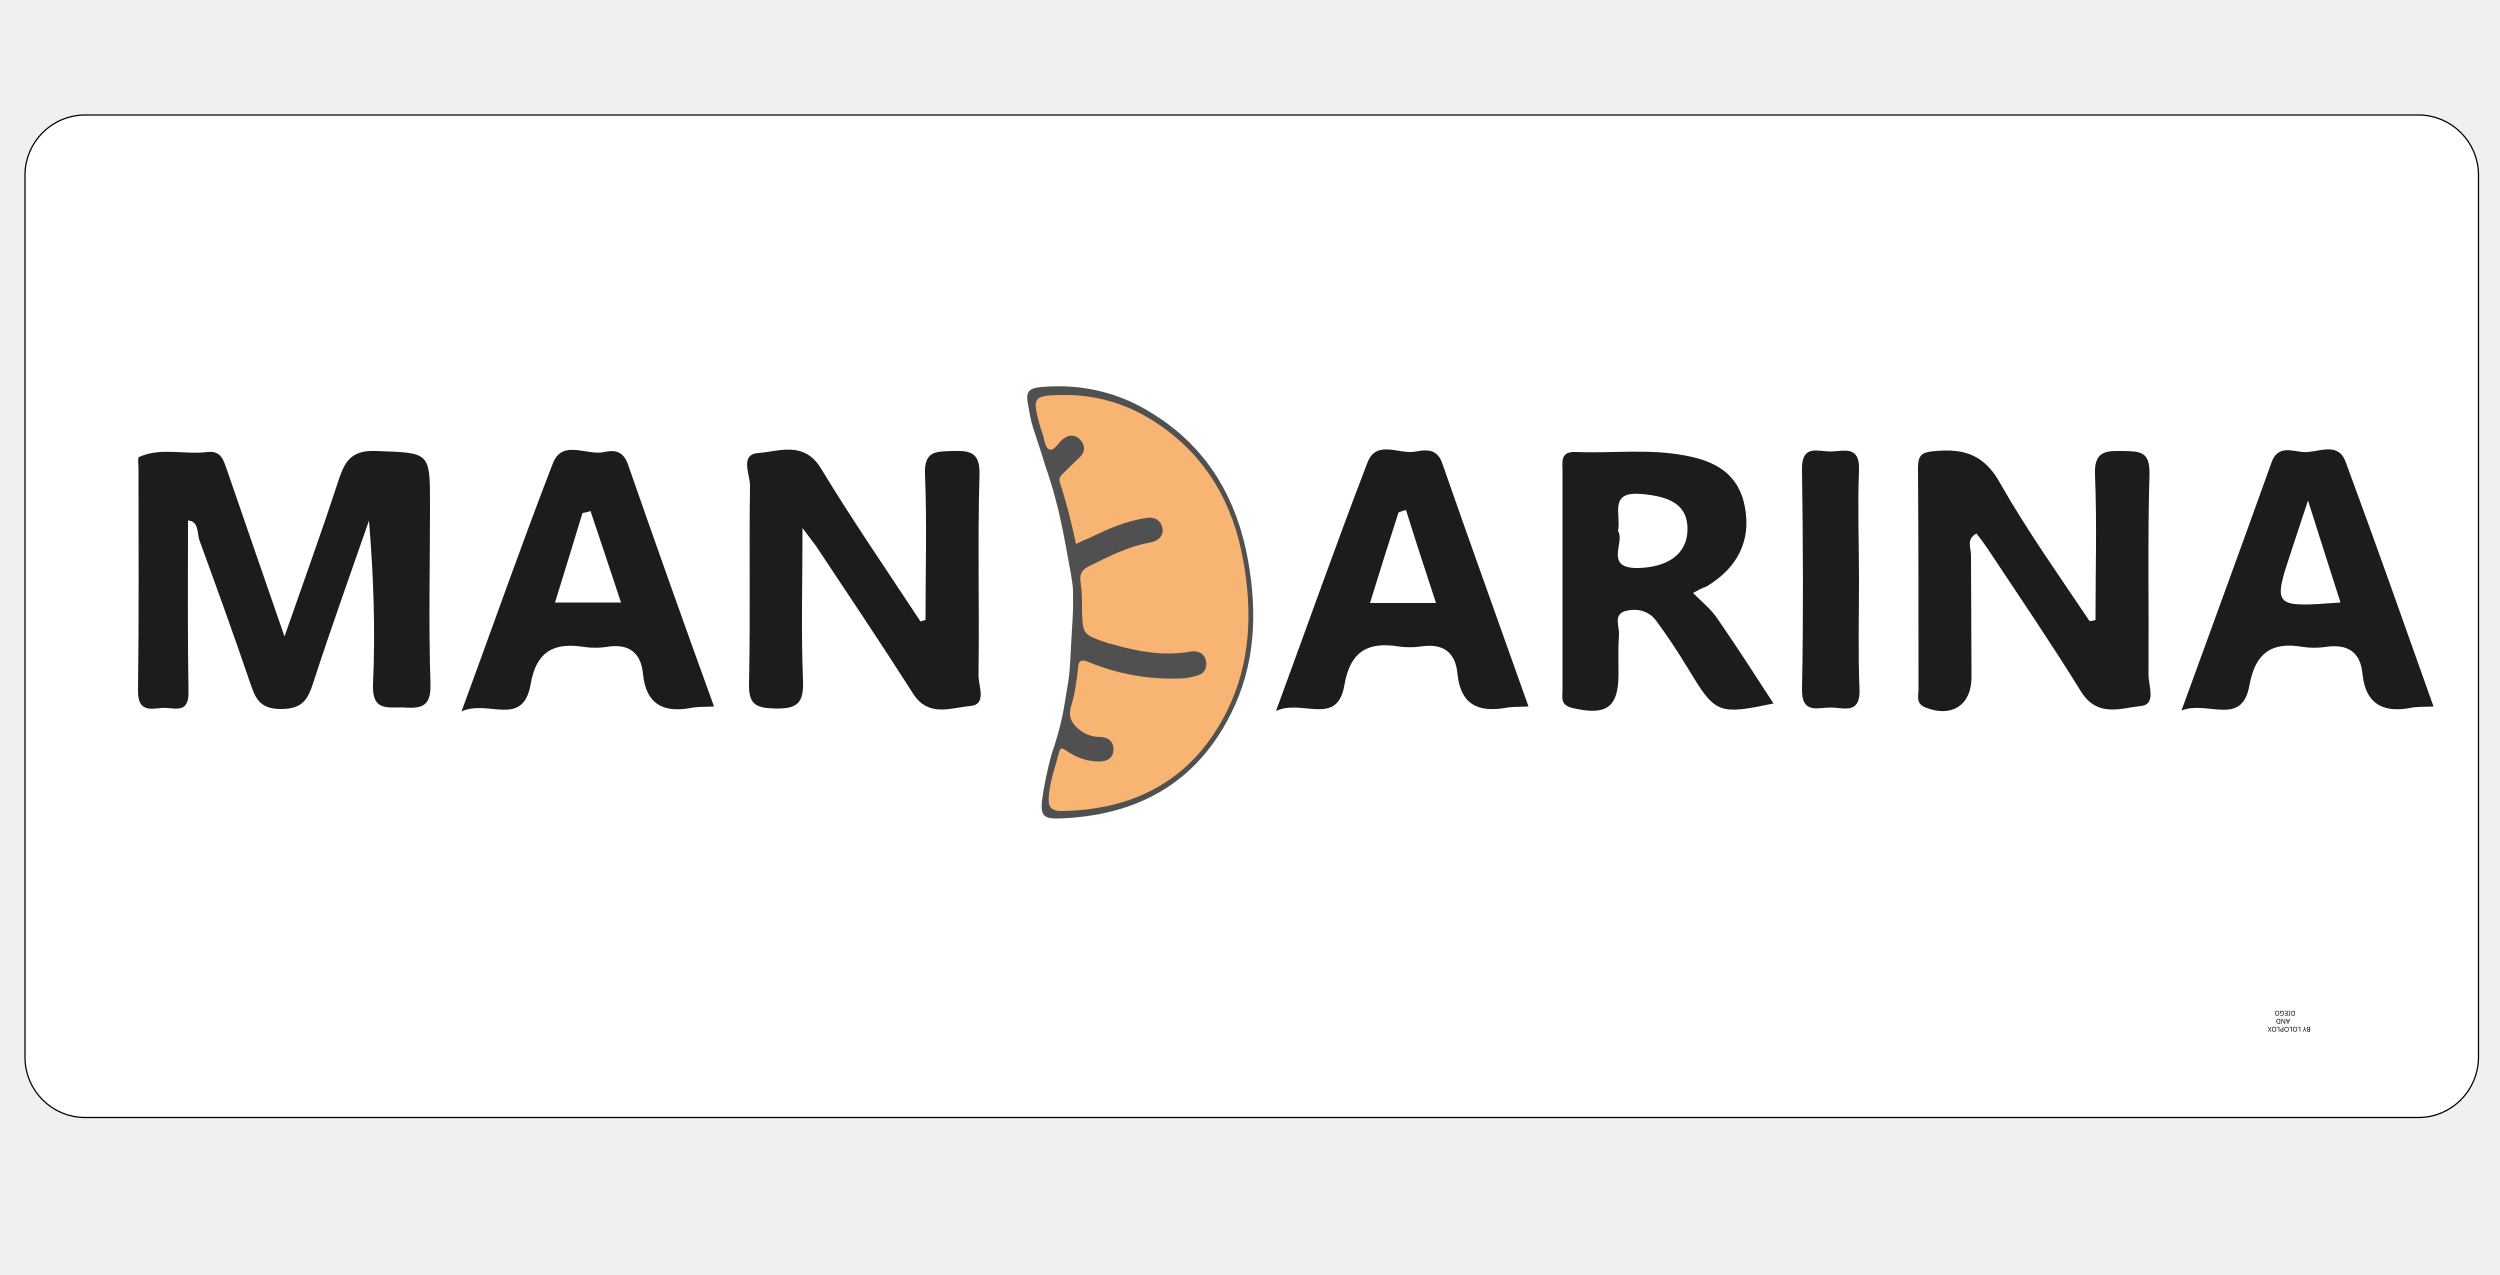
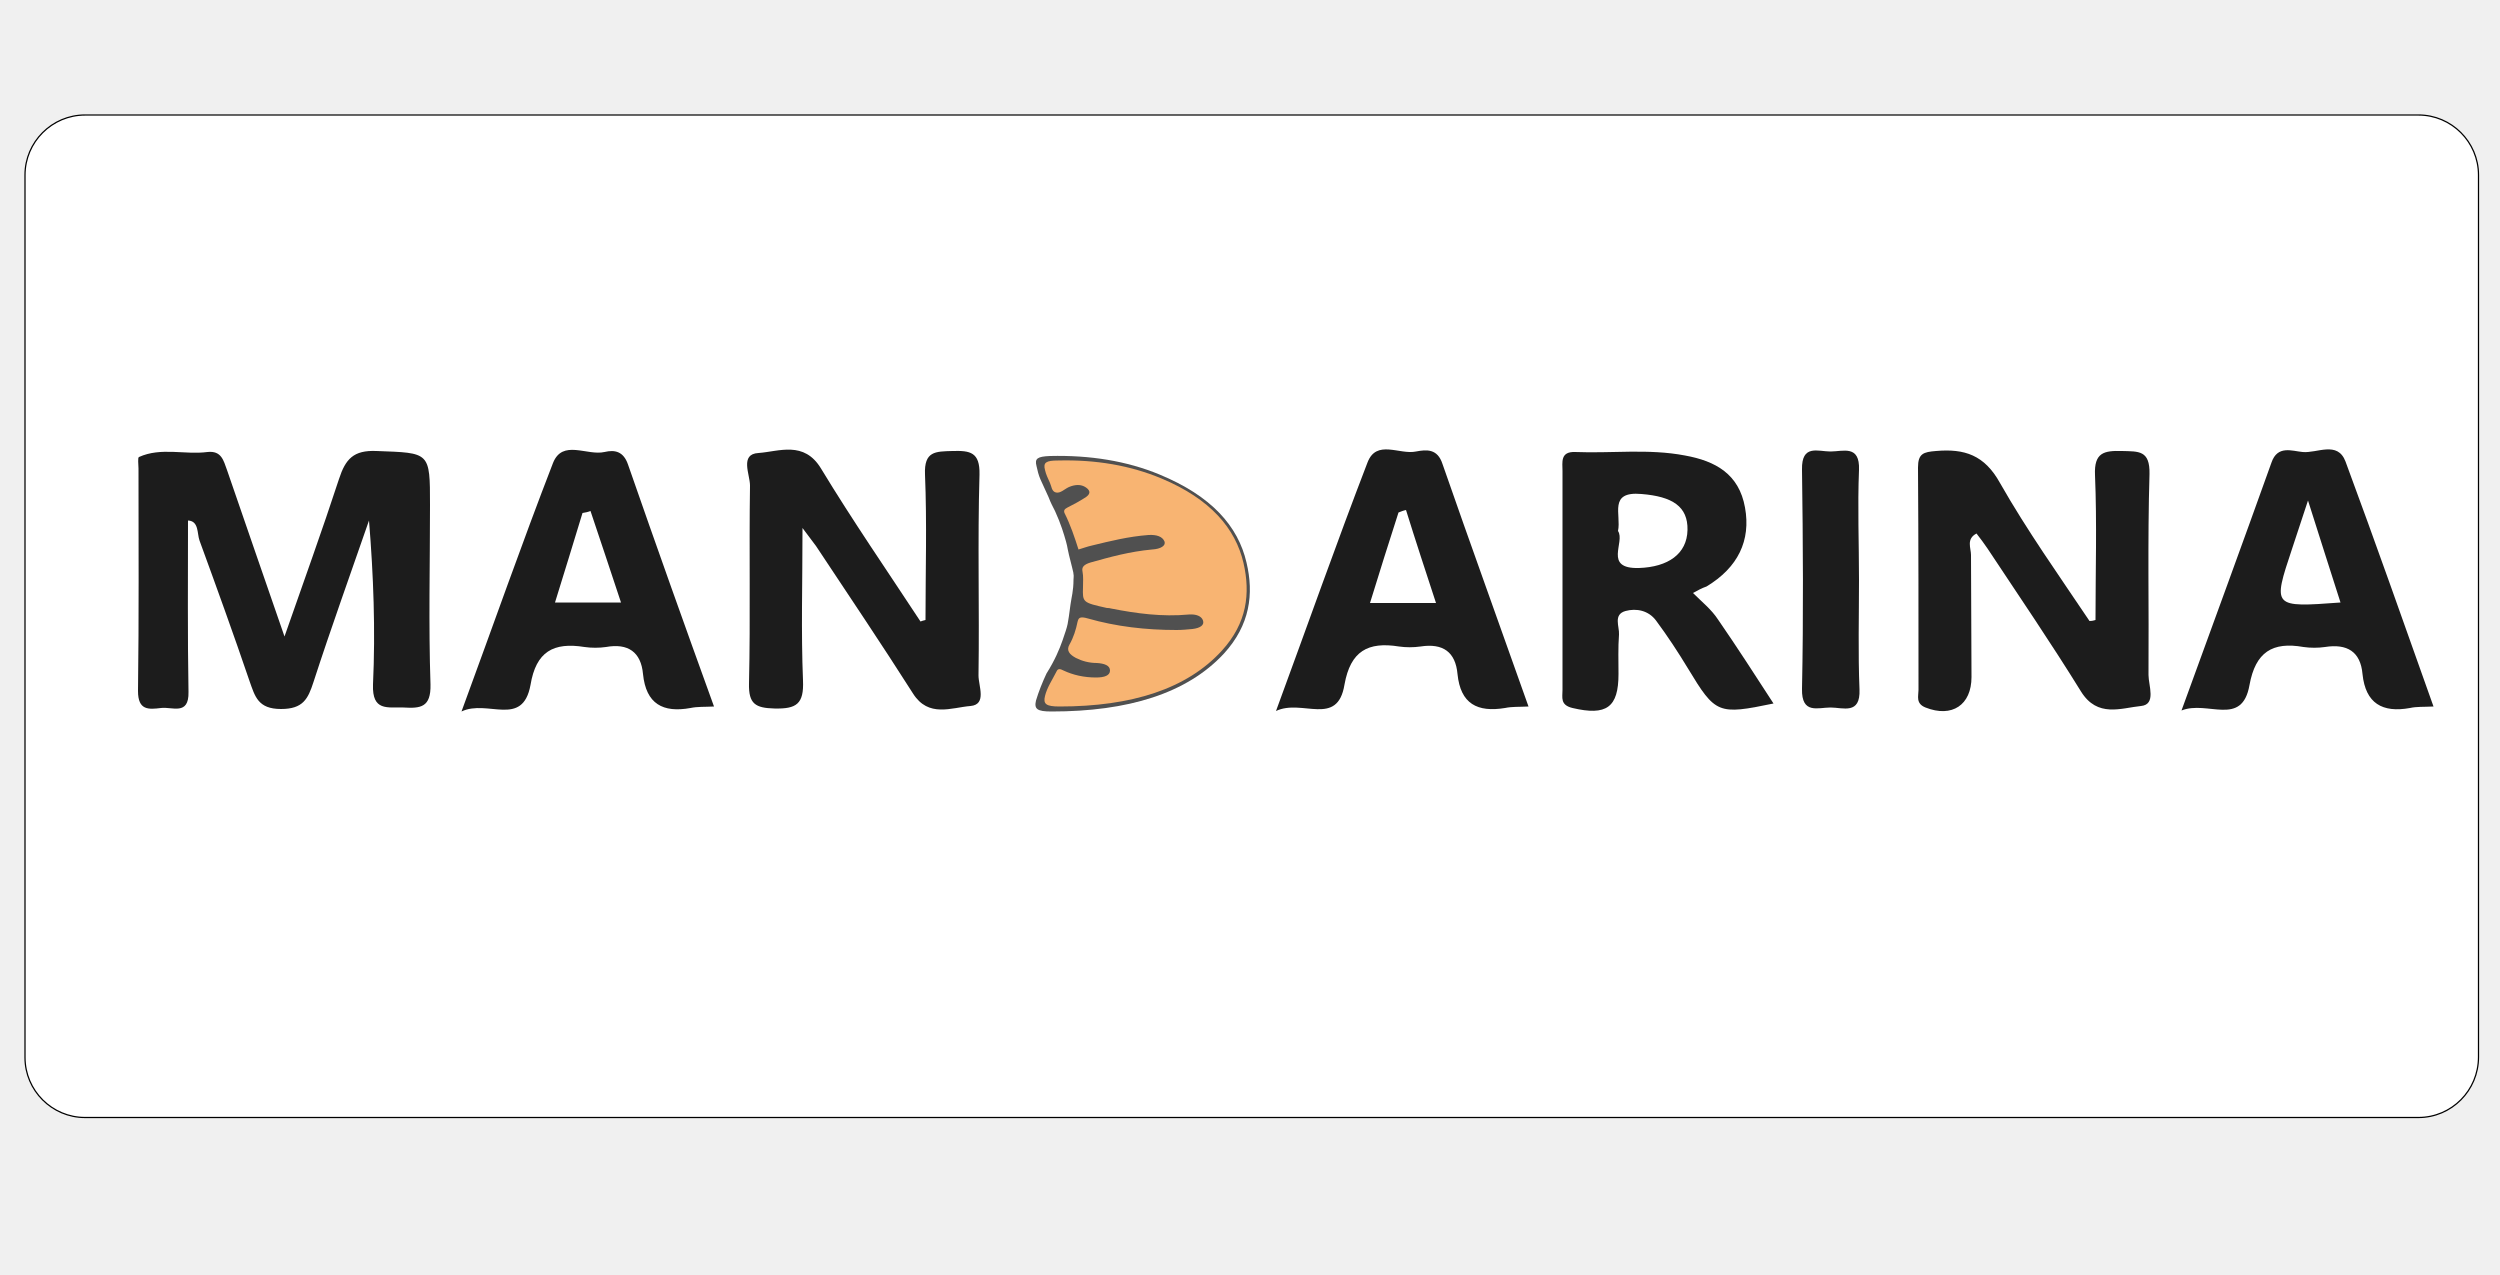
<svg xmlns="http://www.w3.org/2000/svg" version="1.1" id="Capa_1" x="0px" y="0px" viewBox="0 0 500 255" style="enable-background:new 0 0 500 255;" xml:space="preserve">
  <style type="text/css">
	.st0{display:none;}
	.st1{display:inline;fill:#333333;}
	.st2{fill:#FFFFFF;stroke:#000000;stroke-width:0.25;stroke-miterlimit:10;}
	.st3{fill:none;}
	.st4{fill:#505050;}
	.st5{fill:#F8B472;}
	.st6{fill:#1C1C1C;}
	.st7{display:none;fill:#1C1C1C;}
	.st8{display:none;fill:#FFFFFF;}
	.st9{fill:#FFFFFF;}
- 	.st10{font-family:'MyriadPro-Regular';}
- 	.st11{font-size:1.321px;}
</style>
  <g class="st0">
    <path class="st1" d="M484,224.3H18c-6.6,0-12-5.4-12-12V36.1c0-6.6,5.4-12,12-12h466c6.6,0,12,5.4,12,12v176.1   C496,218.9,490.6,224.3,484,224.3z" />
  </g>
  <g>
    <path class="st2" d="M483.7,223.5H17c-6.6,0-12-5.4-12-12V35c0-6.6,5.4-12,12-12h466.7c6.6,0,12,5.4,12,12v176.4   C495.7,218.1,490.3,223.5,483.7,223.5z" />
  </g>
  <path class="st3" d="M257.5,220.8c-93.7,0-187.4,0-281.2,0.1c-4.2,0-5-0.8-5-5c0.2-61.8,0.2-123.5,0-185.3c0-4,0.6-5.1,4.9-5.1  c187.6,0.1,375.3,0.1,562.9,0c3.8,0,4.7,0.8,4.7,4.7c-0.1,62-0.2,123.9,0,185.9c0,4.6-1.5,4.7-5.3,4.7  C444.9,220.8,351.2,220.8,257.5,220.8z" />
  <g>
-     <path class="st4" d="M206.6,85.5c-0.5-1.5-0.7-3.1-1-4.6c-0.5-2.5,0.1-3.3,2.7-3.5c8.1-0.7,15.7,1.1,22.5,5.5   c10.8,6.8,16.6,16.9,18.8,29.1c1.9,10.6,1.5,21.1-3.5,30.9c-7,13.9-18.9,20.3-34.4,20.8c-3,0.1-3.6-0.7-3.3-3.6   c0.4-3,1.1-6.3,1.9-9.2c1.6-4.6,2.4-8.4,2.8-11.2c1-6,0.8-5,1.2-12.2c0.1-2.5,0.4-4.7,0.3-8.4c0-0.9,0.1-1.2-0.4-4.2   c-1.3-7.1-1.1-6.2-1.6-8.6c-0.5-2.4-1.2-5.9-2.6-10.3c-0.5-1.7-0.9-2.5-1.5-4.7" />
-     <path class="st5" d="M215.2,108.8c-0.9-4.2-1.9-8.3-3.2-12.2c-0.3-0.8,0-1.3,0.5-1.8c1.1-1.1,2.2-2.2,3.4-3.3   c1.2-1.2,1.2-2.4,0.1-3.6c-1.1-1.1-2.3-1-3.5,0c-0.9,0.7-1.6,2.3-2.6,2c-1-0.4-1-2.1-1.4-3.2c-0.5-1.4-0.9-2.9-1.2-4.3   c-0.5-2.4,0.1-3.1,2.5-3.3c7.7-0.6,14.8,1.1,21.2,5.3c10.2,6.6,15.7,16.3,17.7,28c1.8,10.2,1.4,20.3-3.3,29.8   c-6.6,13.3-17.8,19.6-32.5,20c-2.8,0.1-3.4-0.7-3.1-3.4c0.3-2.9,1.3-5.6,2-8.3c0.3-1.2,0.8-0.8,1.4-0.4c2,1.4,4.2,2.2,6.7,2.2   c1.7,0,2.8-0.8,2.8-2.5c0-1.6-1.2-2.4-2.7-2.4c-1.7,0-3.1-0.6-4.3-1.6c-1.4-1.2-2.1-2.5-1.5-4.5c0.8-2.5,1.1-5.1,1.4-7.6   c0.1-1.4,0.4-2,2.1-1.3c5.8,2.4,11.9,3.5,18.2,3.3c1.1,0,2.2-0.2,3.2-0.5c1.6-0.3,2.4-1.4,2.1-3c-0.3-1.5-1.5-2.1-3-1.9   c-5.5,1-10.7,0-15.9-1.5c-0.3-0.1-0.5-0.1-0.8-0.2c-5-1.7-5-1.7-5.1-6.9c0-1.8,0-3.6-0.3-5.3c-0.2-1.5,0.2-2.4,1.6-3.1   c4-2,7.9-4,12.3-4.8c1.8-0.3,2.8-1.5,2.5-2.9c-0.4-1.7-1.7-2.3-3.3-2c-4,0.6-7.7,2.2-11.3,4C217,107.9,216.2,108.3,215.2,108.8z" />
+     <path class="st4" d="M208.1,95.9c-0.4-0.9-0.6-1.8-0.8-2.7c-0.4-1.5,0.2-1.9,2.7-2c8-0.2,15.4,1,21.9,3.7   c10.4,4.3,15.7,10.3,17.4,17.6c1.5,6.3,0.7,12.5-4.5,18.2c-7.4,8-19.2,11.6-34.5,11.6c-2.9,0-3.5-0.5-3.1-2.2   c0.5-1.7,1.3-3.7,2.1-5.4c1.7-2.7,2.6-4.9,3.2-6.6c1.2-3.5,1-2.9,1.6-7.2c0.2-1.5,0.6-2.7,0.6-5c0-0.5,0.2-0.7-0.3-2.5   c-1.1-4.2-0.8-3.7-1.2-5.1c-0.4-1.4-1-3.5-2.2-6.1c-0.5-1-0.8-1.5-1.3-2.8" />
+     <path class="st5" d="M215.7,109.9c-0.8-2.5-1.6-4.9-2.8-7.3c-0.2-0.5,0-0.8,0.6-1.1c1.2-0.6,2.3-1.2,3.4-1.9   c1.2-0.7,1.3-1.4,0.3-2.1c-1-0.7-2.2-0.6-3.4-0.1c-0.9,0.4-1.7,1.3-2.6,1.1c-0.9-0.2-0.9-1.3-1.2-1.9c-0.4-0.9-0.8-1.7-1-2.6   c-0.4-1.5,0.2-1.9,2.6-1.9c7.6-0.2,14.5,1,20.7,3.6c9.8,4.1,14.8,10,16.4,16.9c1.4,6.1,0.7,12-4.3,17.5c-7,7.7-18.1,11.2-32.5,11.2   c-2.7,0-3.3-0.5-2.9-2.1c0.4-1.7,1.5-3.3,2.3-4.9c0.3-0.7,0.8-0.5,1.4-0.2c1.9,0.9,4.1,1.4,6.5,1.4c1.7,0,2.8-0.4,2.8-1.4   c0-1-1.1-1.4-2.6-1.5c-1.6,0-3-0.4-4.2-1c-1.3-0.7-2-1.5-1.3-2.7c0.8-1.4,1.3-3,1.6-4.5c0.2-0.8,0.4-1.2,2.1-0.7   c5.6,1.6,11.5,2.3,17.7,2.3c1.1,0,2.1-0.1,3.2-0.2c1.6-0.2,2.4-0.8,2.1-1.7c-0.3-0.9-1.4-1.3-2.8-1.2c-5.4,0.5-10.5-0.2-15.6-1.2   c-0.3-0.1-0.5-0.1-0.8-0.1c-4.9-1.1-4.9-1.1-4.8-4.2c0-1,0.1-2.1-0.1-3.1c-0.2-0.9,0.3-1.4,1.6-1.8c3.9-1.1,7.9-2.2,12.3-2.6   c1.8-0.1,2.8-0.8,2.5-1.6c-0.4-1-1.6-1.4-3.2-1.3c-4,0.3-7.6,1.2-11.3,2.1C217.5,109.3,216.7,109.6,215.7,109.9z" />
  </g>
  <g id="Capa_2">
    <path class="st6" d="M56.9,127.3c3.8-10.9,7.5-21.1,10.9-31.5c1.3-4,2.9-5.8,7.5-5.6C86,90.6,86,90.3,86,101c0,12-0.3,24,0.1,35.9   c0.1,4.6-2,4.8-5.4,4.6c-3.2-0.1-6.3,0.8-6.1-4.6c0.5-10.9,0.1-21.8-0.8-32.8c-3.7,10.7-7.6,21.5-11.1,32.3   c-1.1,3.4-2.1,5.4-6.5,5.4c-4.6,0-5.2-2.5-6.3-5.6c-3.2-9.4-6.6-18.8-10-28.1c-0.5-1.4-0.1-3.9-2.3-4c0,11.5-0.1,22.9,0.1,34.3   c0.1,4.8-3.3,2.9-5.5,3.2c-2.5,0.3-4.6,0.5-4.6-3.4c0.2-14.8,0.1-29.6,0.1-44.5c0-0.8-0.2-2.2,0.1-2.3c4.4-2,9.2-0.4,13.7-1   c2.8-0.3,3.2,1.7,3.9,3.6C49.1,104.8,52.9,115.7,56.9,127.3z" />
    <path class="st6" d="M185.1,124c0-9.7,0.3-19.4-0.1-29.1c-0.2-4.7,2.1-4.6,5.5-4.7c3.5-0.1,5.5,0.2,5.4,4.7   c-0.4,13.4,0,26.8-0.2,40.2c0,2.1,1.7,5.8-1.6,6.1c-3.8,0.3-8.4,2.4-11.5-2.5c-6.3-9.9-12.9-19.7-19.4-29.5   c-0.6-0.8-1.2-1.6-2.7-3.6c0,11-0.3,20.8,0.1,30.5c0.2,4.7-1.3,5.7-5.7,5.6c-3.8-0.1-5.2-0.9-5.1-5c0.3-13.2,0-26.4,0.2-39.6   c0-2.2-2.1-6.3,1.7-6.5c4.1-0.3,9.1-2.5,12.5,3.1c6.3,10.4,13.2,20.4,19.9,30.6C184.3,124.2,184.7,124.1,185.1,124z" />
    <path class="st6" d="M419.1,124c0-9.7,0.3-19.4-0.1-29c-0.2-4.5,1.8-4.9,5.4-4.8c3.3,0.1,5.6-0.2,5.5,4.6   c-0.4,13.4-0.1,26.8-0.2,40.2c0,2.1,1.6,5.9-1.5,6.2c-4,0.4-8.7,2.4-12-2.9c-6-9.7-12.4-19.1-18.7-28.6c-0.7-1-1.4-2-2.2-3   c-2.1,1.1-1.1,2.9-1.1,4.3c0,8.1,0.1,16.2,0.1,24.4c0,5.6-3.9,8.2-9.2,6.1c-2-0.8-1.4-2.3-1.4-3.5c0-14.8,0-29.6-0.1-44.5   c0-2.8,1.1-3.1,3.6-3.3c5.7-0.5,9.7,0.8,12.8,6.4c5.4,9.5,11.8,18.5,17.9,27.6C418.4,124.2,418.8,124.1,419.1,124z" />
    <path class="st7" d="M207.7,115.7c0-7.3,0-14.6,0-21.9c0-1.9-0.1-3.6,2.7-3.5c7.7,0.4,15.5-0.7,23.2,0.9   c12.9,2.6,18.7,9.4,19.4,22.7c0.6,12.4-6,22.6-16.9,26.1c-8.6,2.7-17.4,1.3-26.1,1.6c-3.2,0.1-2.1-2.4-2.2-3.9   C207.7,130.3,207.7,123,207.7,115.7z" />
    <path class="st6" d="M338.6,118.6c1.8,1.8,3.7,3.3,5,5.3c3.8,5.5,7.4,11.1,11.1,16.8c-11.1,2.3-11.6,2.1-17.1-7   c-2-3.3-4.1-6.5-6.4-9.6c-1.5-2-3.9-2.5-6.1-1.9c-2.5,0.7-1.2,3.1-1.3,4.7c-0.2,2.6-0.1,5.3-0.1,7.9c0,6.7-2.4,8.4-9.2,6.8   c-2.5-0.6-2-2.1-2-3.6c0-14.6,0-29.2,0-43.8c0-1.7-0.5-3.9,2.5-3.8c7.3,0.3,14.7-0.7,22,0.7c6.1,1.1,10.8,3.7,12,10.4   c1.2,6.6-1.4,12-7.7,15.8C340.4,117.6,339.5,118.1,338.6,118.6z" />
    <path class="st6" d="M92.3,142.3c6.4-17.4,12.1-33.7,18.3-49.7c1.9-4.8,6.8-1.4,10.3-2.2c2.1-0.5,3.8-0.1,4.7,2.5   c5.6,16.1,11.3,32.1,17.2,48.4c-1.9,0.1-3.3,0-4.7,0.3c-5.5,1-8.9-0.8-9.5-6.8c-0.4-4.4-3-6.2-7.4-5.4c-1.4,0.2-2.9,0.2-4.3,0   c-6.2-1-9.7,0.9-10.8,7.6C104.5,145.6,97.5,139.8,92.3,142.3z" />
    <path class="st6" d="M305.7,141.3c-1.9,0.1-3.3,0-4.7,0.3c-5.5,0.9-8.9-0.8-9.5-6.8c-0.4-4.4-2.9-6.2-7.4-5.5   c-1.4,0.2-2.9,0.2-4.3,0c-6.2-1-9.7,0.9-10.9,7.6c-1.4,8.6-8.5,2.8-13.7,5.3c6.4-17.4,12.1-33.6,18.3-49.7c1.8-4.7,6.4-1.5,9.7-2.2   c2.1-0.4,4.3-0.6,5.3,2.5C294.1,108.9,299.9,124.9,305.7,141.3z" />
    <path class="st6" d="M486.7,141.3c-2,0.1-3.4,0-4.7,0.3c-5.5,1-8.9-0.9-9.5-6.8c-0.4-4.5-3.1-6.1-7.5-5.4c-1.4,0.2-2.9,0.2-4.3,0   c-6.2-1.1-9.6,1-10.8,7.6c-1.5,8.5-8.4,3-13.6,5.1c6.3-17.3,12.2-33.4,18-49.6c1.2-3.5,4.1-2.3,6.2-2.1c2.9,0.3,7-2.3,8.6,1.9   C475.1,108.5,480.8,124.7,486.7,141.3z" />
    <path class="st6" d="M371.8,116c0,7.3-0.2,14.6,0.1,21.9c0.2,5.1-3.3,3.6-5.8,3.6c-2.5,0-5.8,1.4-5.7-3.7c0.3-14.6,0.2-29.3,0-43.9   c-0.1-5.1,3.2-3.6,5.7-3.6c2.5,0,5.9-1.4,5.7,3.7C371.5,101.3,371.8,108.7,371.8,116z" />
    <path class="st8" d="M218.9,116.5c0-3.7,0.4-7.4-0.1-11c-0.7-5.2,1.7-6,6.2-5.8c11.3,0.4,17.2,6.8,16,18.1   c-1.3,12.3-10.1,14.8-19.5,14.6c-2.8-0.1-2.6-1.9-2.6-3.8C218.9,124.7,218.9,120.6,218.9,116.5z" />
    <path class="st9" d="M323.6,106.2c0.7-3.3-2-8,4.7-7.4c6.2,0.5,9.3,2.5,9.2,7.2c-0.1,4.8-3.9,7.4-9.7,7.6   C320.6,113.8,325.1,108.4,323.6,106.2z" />
    <path class="st9" d="M118.1,102.2c2,6,4,11.9,6.1,18.3c-4.5,0-8.5,0-13.2,0c1.9-6.1,3.7-12,5.5-17.9   C117.1,102.5,117.6,102.4,118.1,102.2z" />
    <path class="st9" d="M287.2,120.6c-4.6,0-8.7,0-13.2,0c1.9-6.2,3.8-12.2,5.7-18.1c0.5-0.2,1-0.4,1.5-0.5   C283.1,108.1,285.1,114.2,287.2,120.6z" />
    <path class="st9" d="M468.1,120.5c-13.6,1-13.6,1-9.7-10.7c0.9-2.7,1.8-5.4,3.2-9.7C464,107.6,465.9,113.7,468.1,120.5z" />
  </g>
-   <text transform="matrix(-1 0 0 -1 462.1367 205.376)">
-     <tspan x="0" y="0" class="st10 st11">BY LOLOPLOX  </tspan>
-     <tspan x="0" y="1.6" class="st10 st11">            AND </tspan>
-     <tspan x="0" y="3.2" class="st10 st11">         DIEGO</tspan>
-   </text>
</svg>
